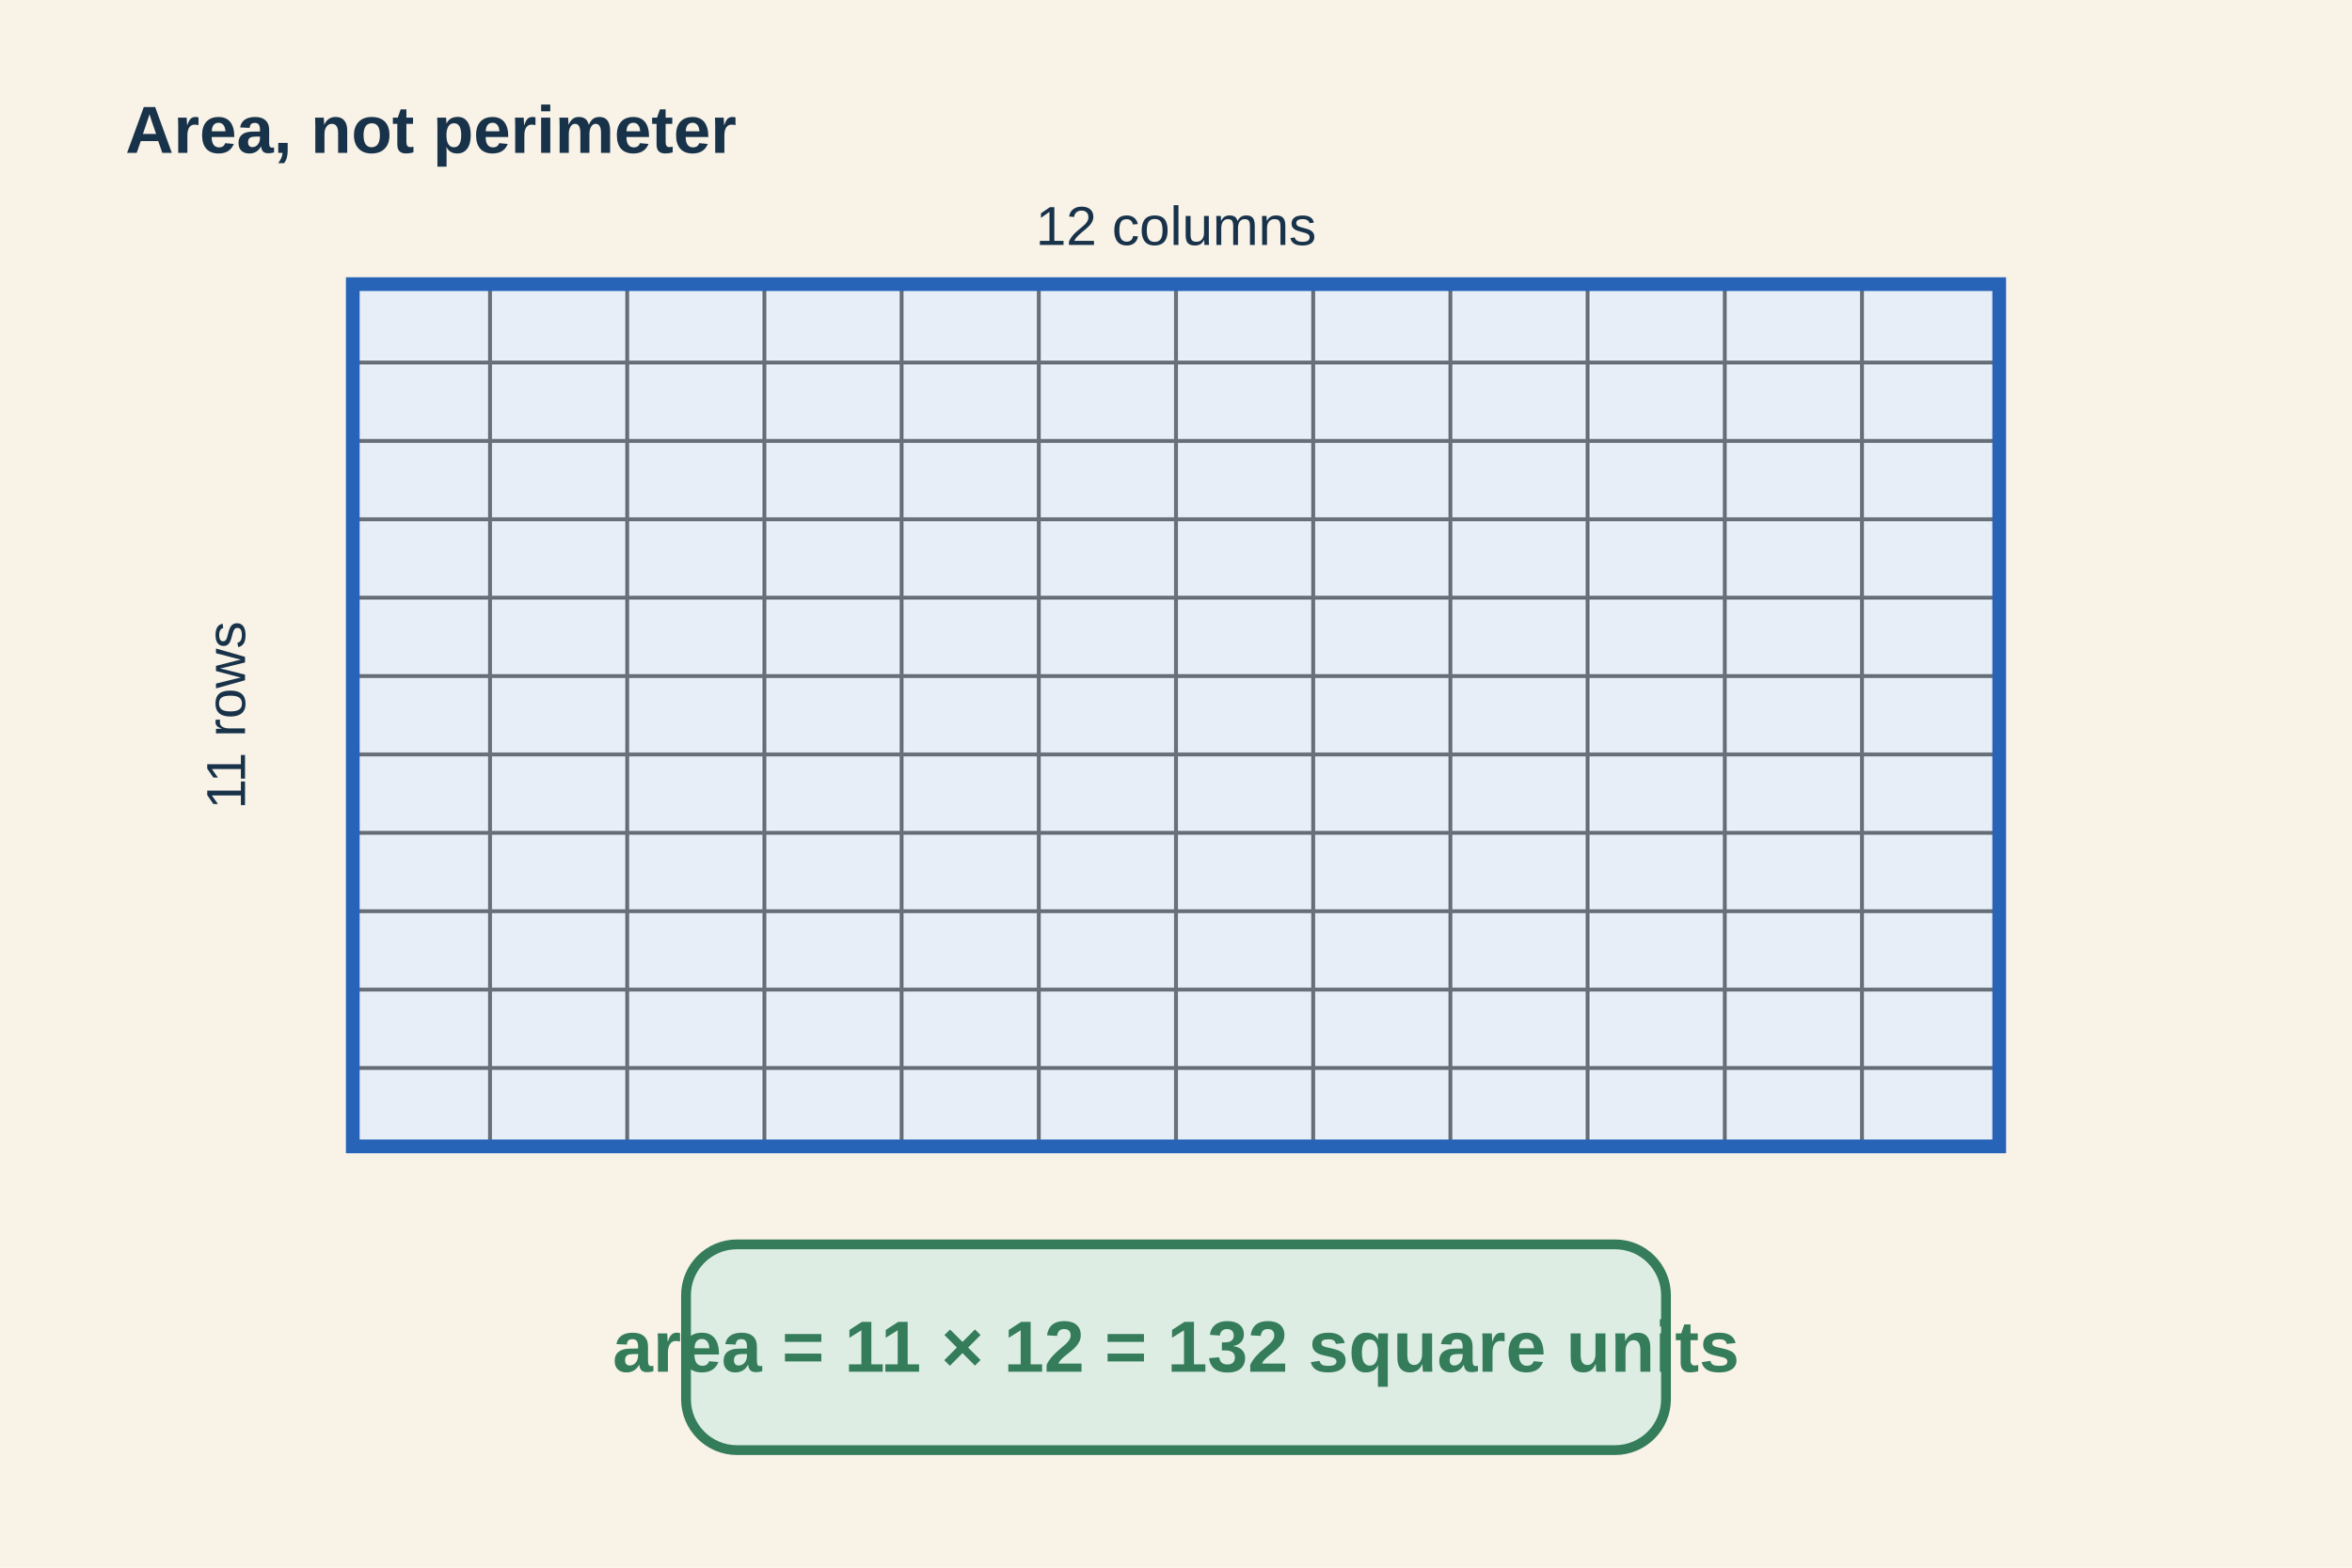
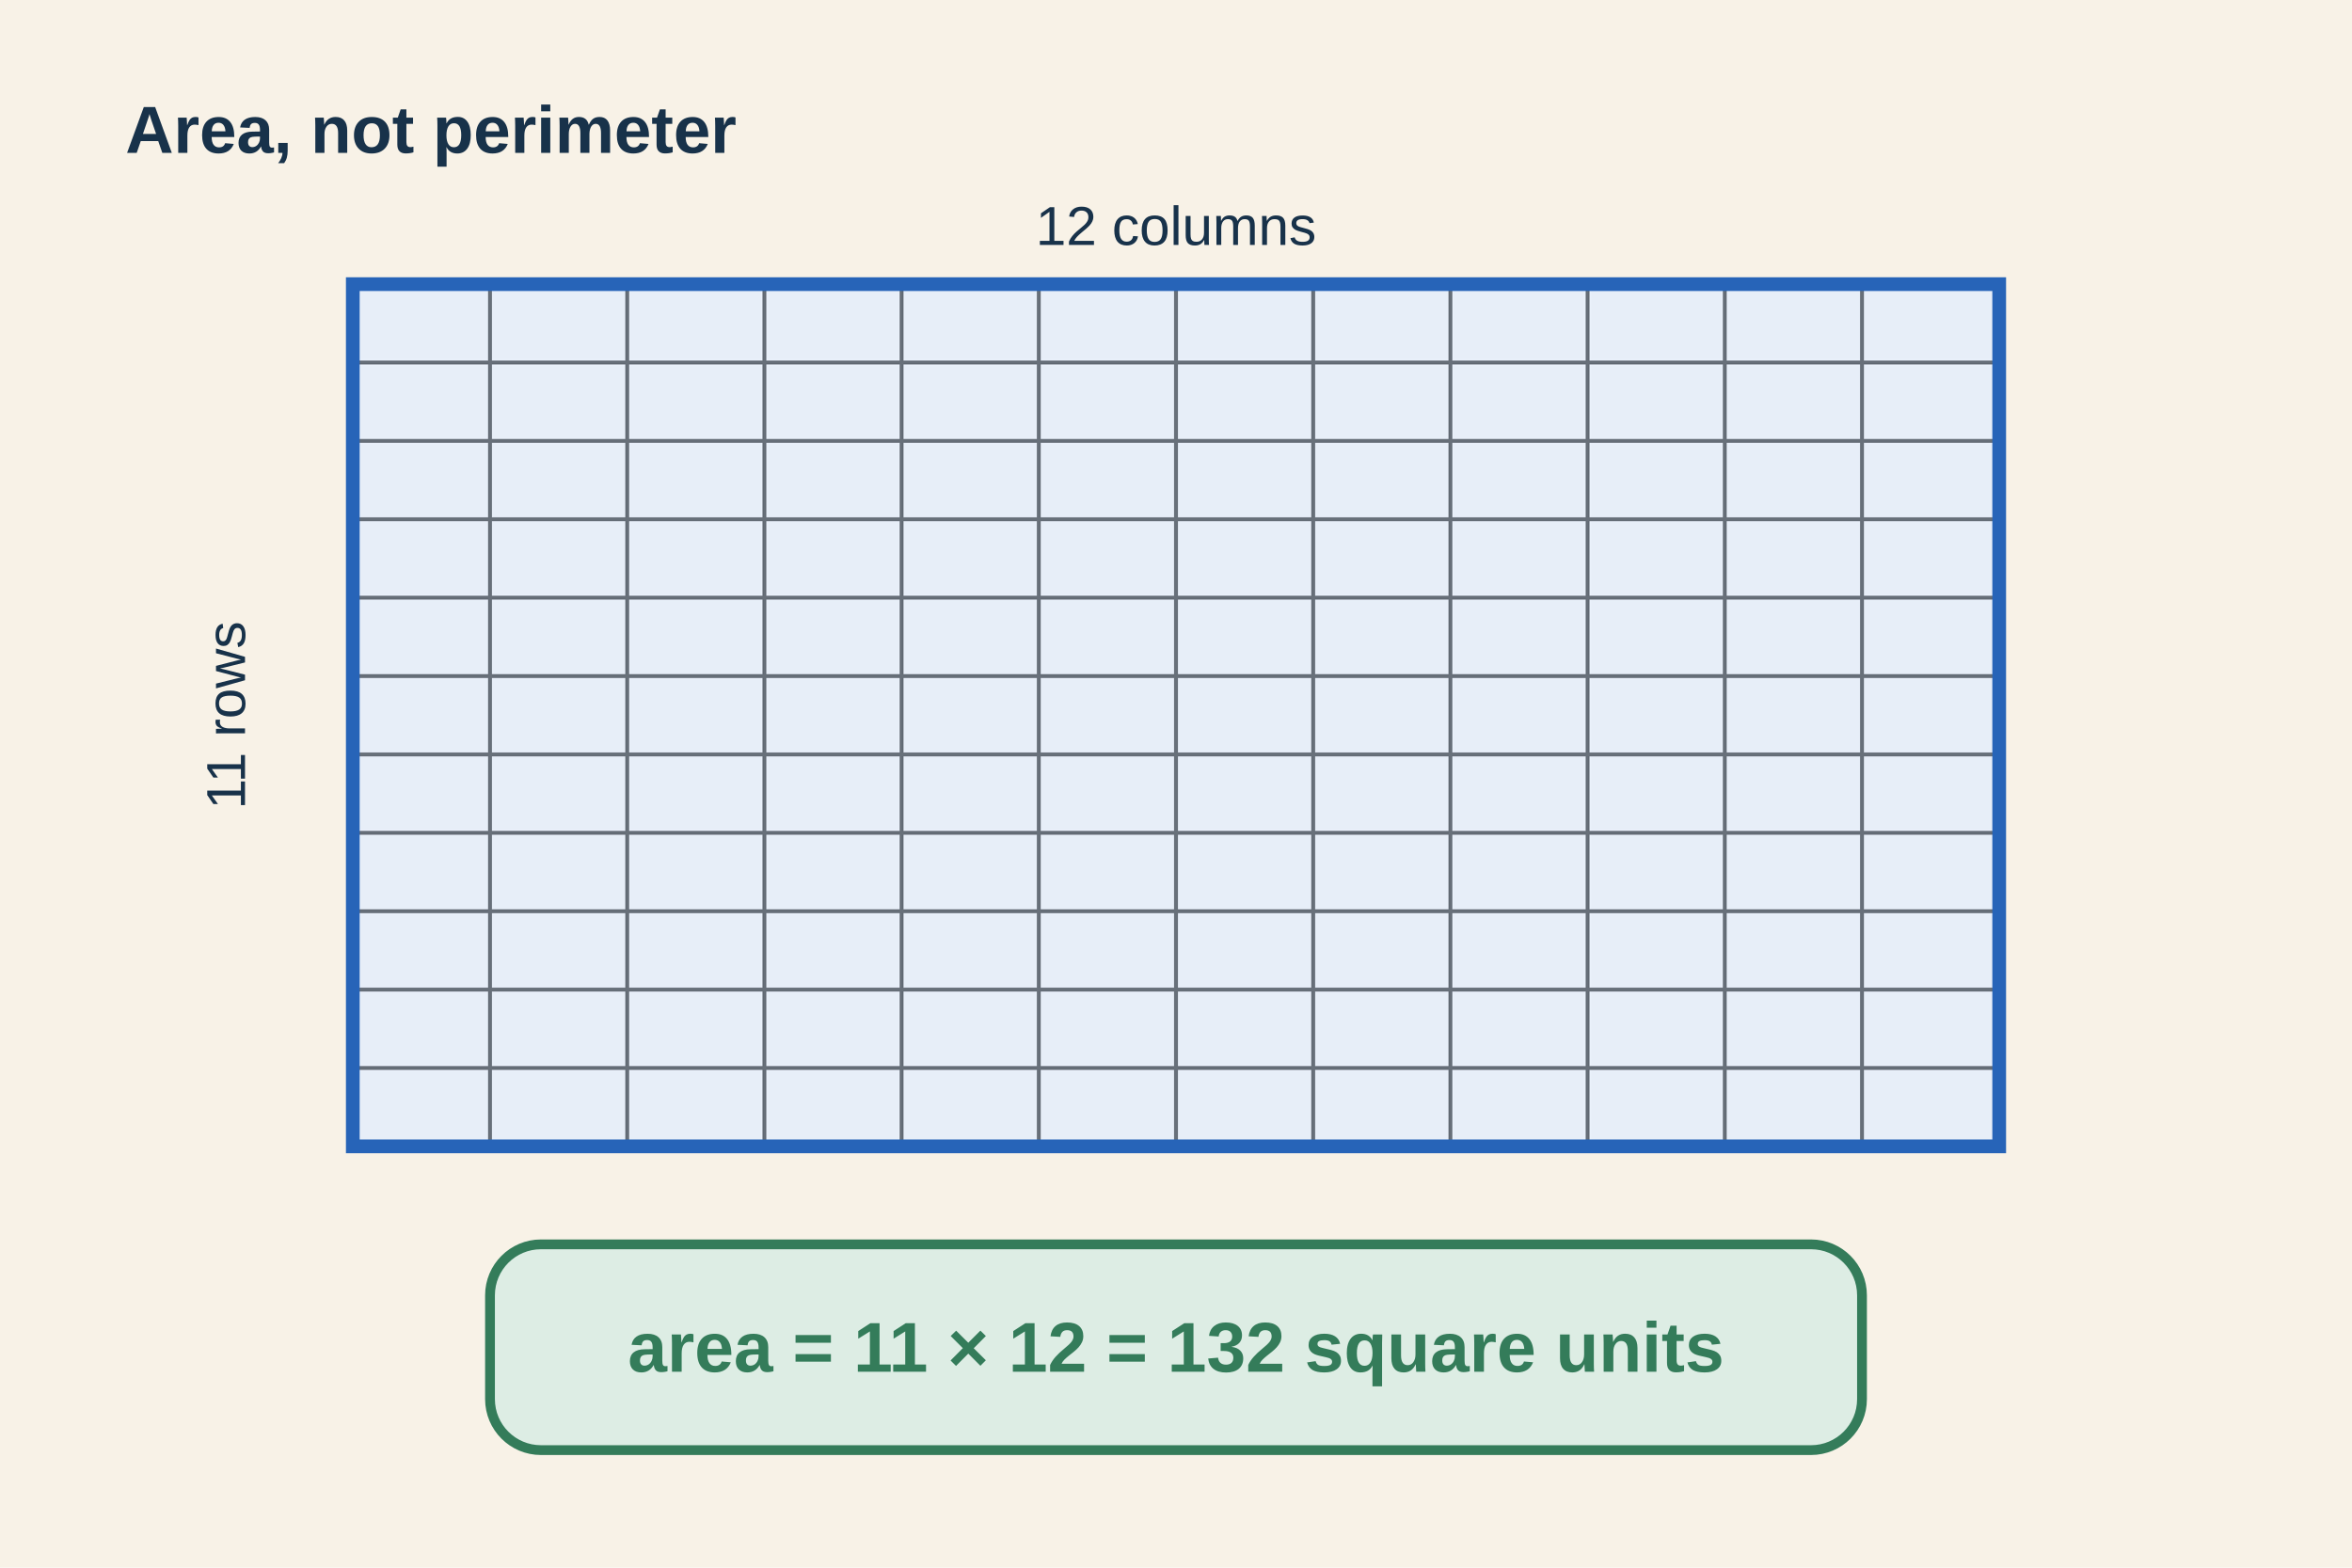
<svg xmlns="http://www.w3.org/2000/svg" data-qa-image-fixes="2026-09-08" width="1200" height="800" viewBox="0 0 1200 800" role="img" aria-labelledby="title desc" shape-rendering="geometricPrecision" text-rendering="optimizeLegibility">
  <rect width="1200" height="800" fill="#F8F2E7" />
  <text x="64" y="78" font-family="Arial,sans-serif" fill="#18324A" font-size="34" font-weight="700">Area, not perimeter</text>
  <defs>
    <pattern id="g" x="180" y="145" width="70" height="40" patternUnits="userSpaceOnUse">
      <rect width="70" height="40" fill="#E7EEF8" stroke="#68707A" stroke-width="2" />
    </pattern>
  </defs>
  <rect x="180" y="145" width="840" height="440" fill="url(#g)" stroke="#2764B8" stroke-width="7" />
  <text x="600" y="125" text-anchor="middle" font-family="Arial,sans-serif" fill="#18324A" font-size="28">12 columns</text>
  <text x="125" y="365" text-anchor="middle" font-family="Arial,sans-serif" fill="#18324A" font-size="28" transform="rotate(-90 125 365)">11 rows</text>
-   <rect x="350" y="635" width="500" height="105" rx="26" fill="#DDEDE4" stroke="#347C5A" stroke-width="5" />
-   <text x="600" y="700" text-anchor="middle" font-family="Arial,sans-serif" font-size="37" font-weight="700" fill="#347C5A">area = 11 × 12 = 132 square units</text>
+   <rect x="250" y="635" width="700" height="105" rx="26" fill="#DDEDE4" stroke="#347C5A" stroke-width="5" />
+   <text x="600" y="700" text-anchor="middle" font-family="Arial,sans-serif" font-size="36" font-weight="700" fill="#347C5A">area = 11 × 12 = 132 square units</text>
</svg>
